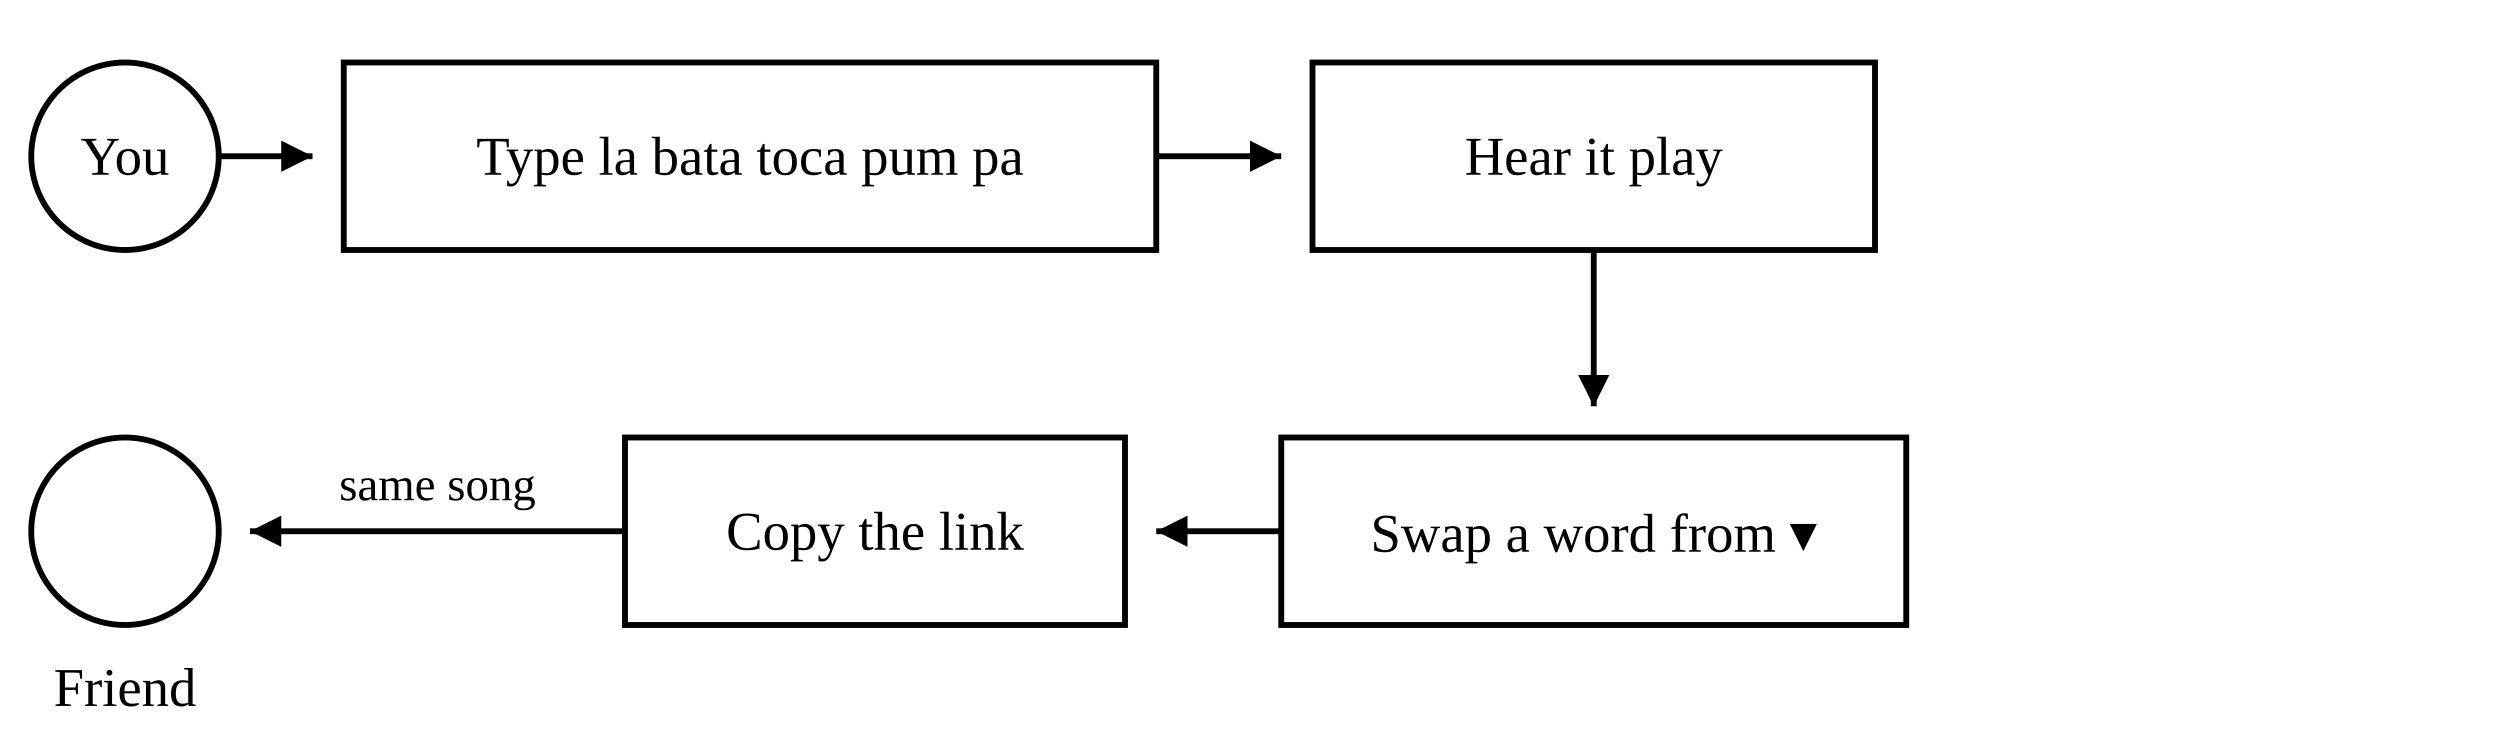
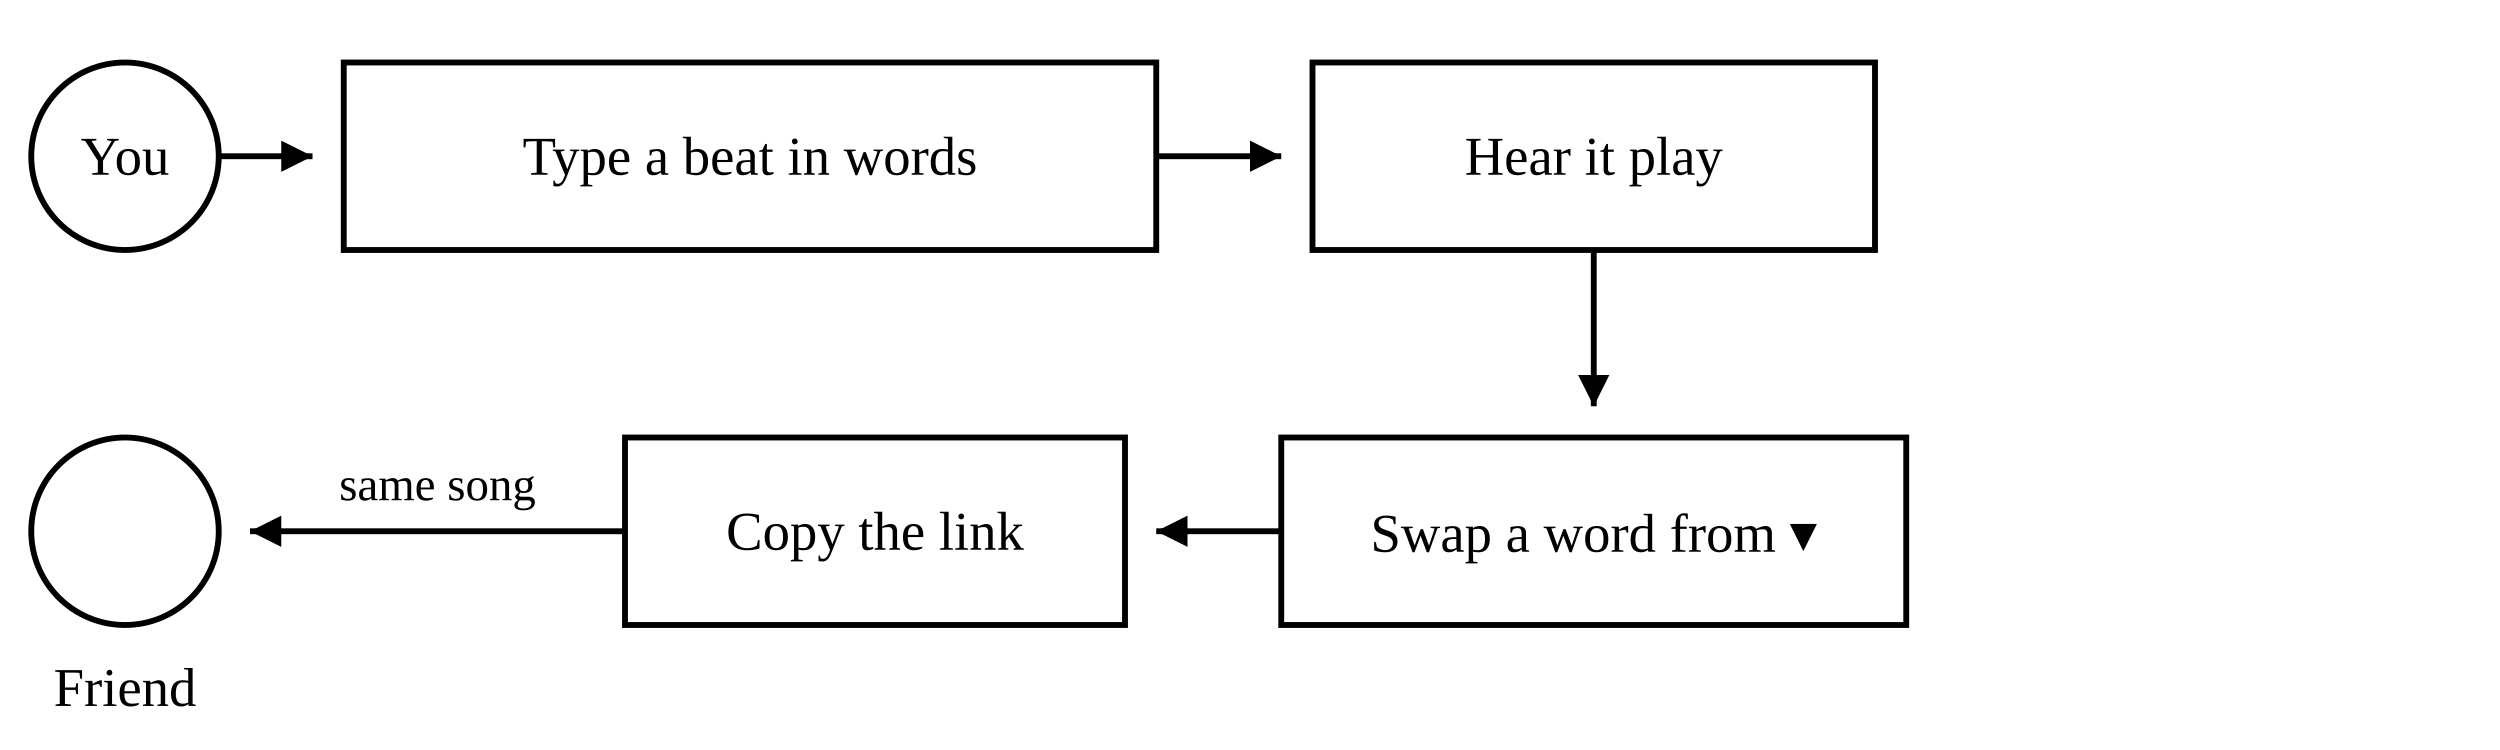
<svg xmlns="http://www.w3.org/2000/svg" viewBox="0 0 640 192">
  <defs>
    <marker id="chanchan-head" viewBox="0 0 8 8" refX="8" refY="4" markerWidth="8" markerHeight="8" markerUnits="userSpaceOnUse" orient="auto">
      <path d="M0 0L8 4L0 8Z" fill="currentColor" />
    </marker>
  </defs>
  <g fill="none" stroke="currentColor" stroke-width="1.5">
    <circle cx="32" cy="40" r="24" />
    <path d="M56 40H80" marker-end="url(#chanchan-head)" />
    <rect x="88" y="16" width="208" height="48" />
    <path d="M296 40H328" marker-end="url(#chanchan-head)" />
    <rect x="336" y="16" width="144" height="48" />
    <path d="M408 64V104" marker-end="url(#chanchan-head)" />
    <rect x="328" y="112" width="160" height="48" />
    <path d="M328 136H296" marker-end="url(#chanchan-head)" />
    <rect x="160" y="112" width="128" height="48" />
    <path d="M160 136H64" marker-end="url(#chanchan-head)" />
    <circle cx="32" cy="136" r="24" />
  </g>
  <g fill="currentColor" font-size="14" text-anchor="middle" dominant-baseline="central">
    <text x="32" y="40">You</text>
-     <text x="192" y="40">Type la bata toca pum pa</text>
+     <text x="192" y="40">Type a beat in words</text>
    <text x="408" y="40">Hear it play</text>
    <text x="408" y="136">Swap a word from ▾</text>
    <text x="224" y="136">Copy the link</text>
    <text x="32" y="176">Friend</text>
  </g>
  <g class="mute" fill="currentColor" font-size="12" text-anchor="middle" dominant-baseline="central">
    <text x="112" y="124">same song</text>
  </g>
</svg>
